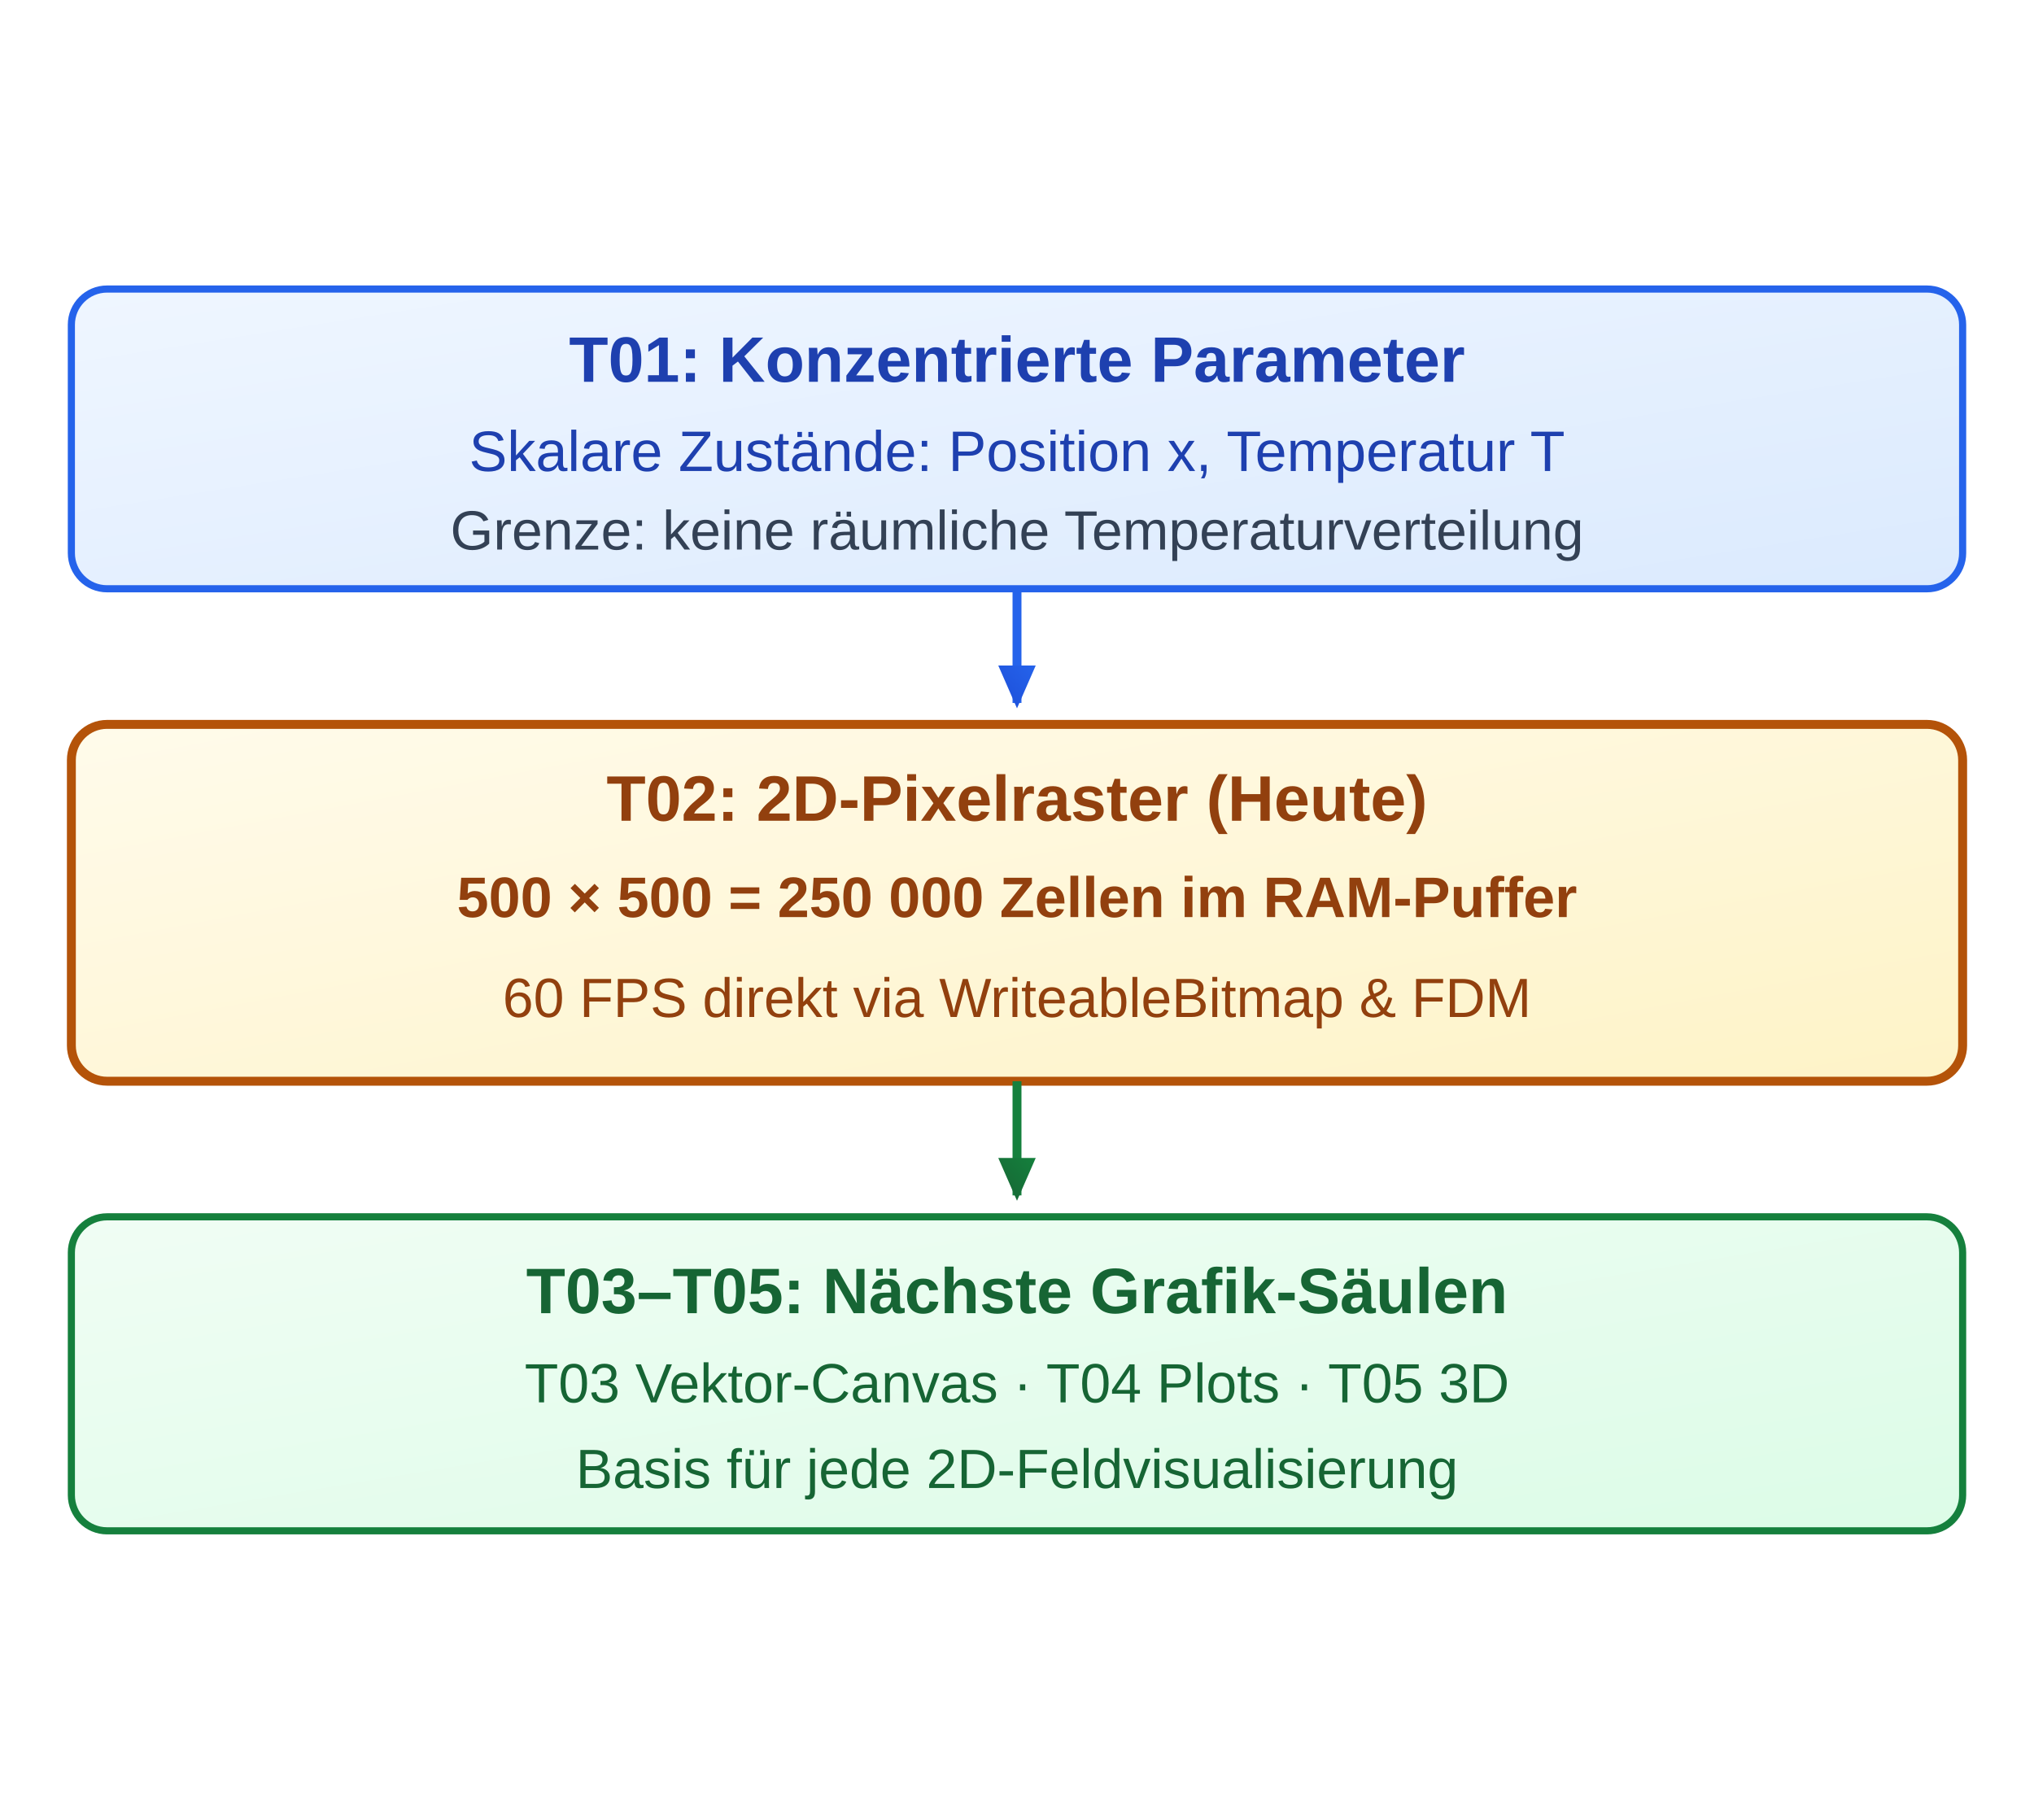
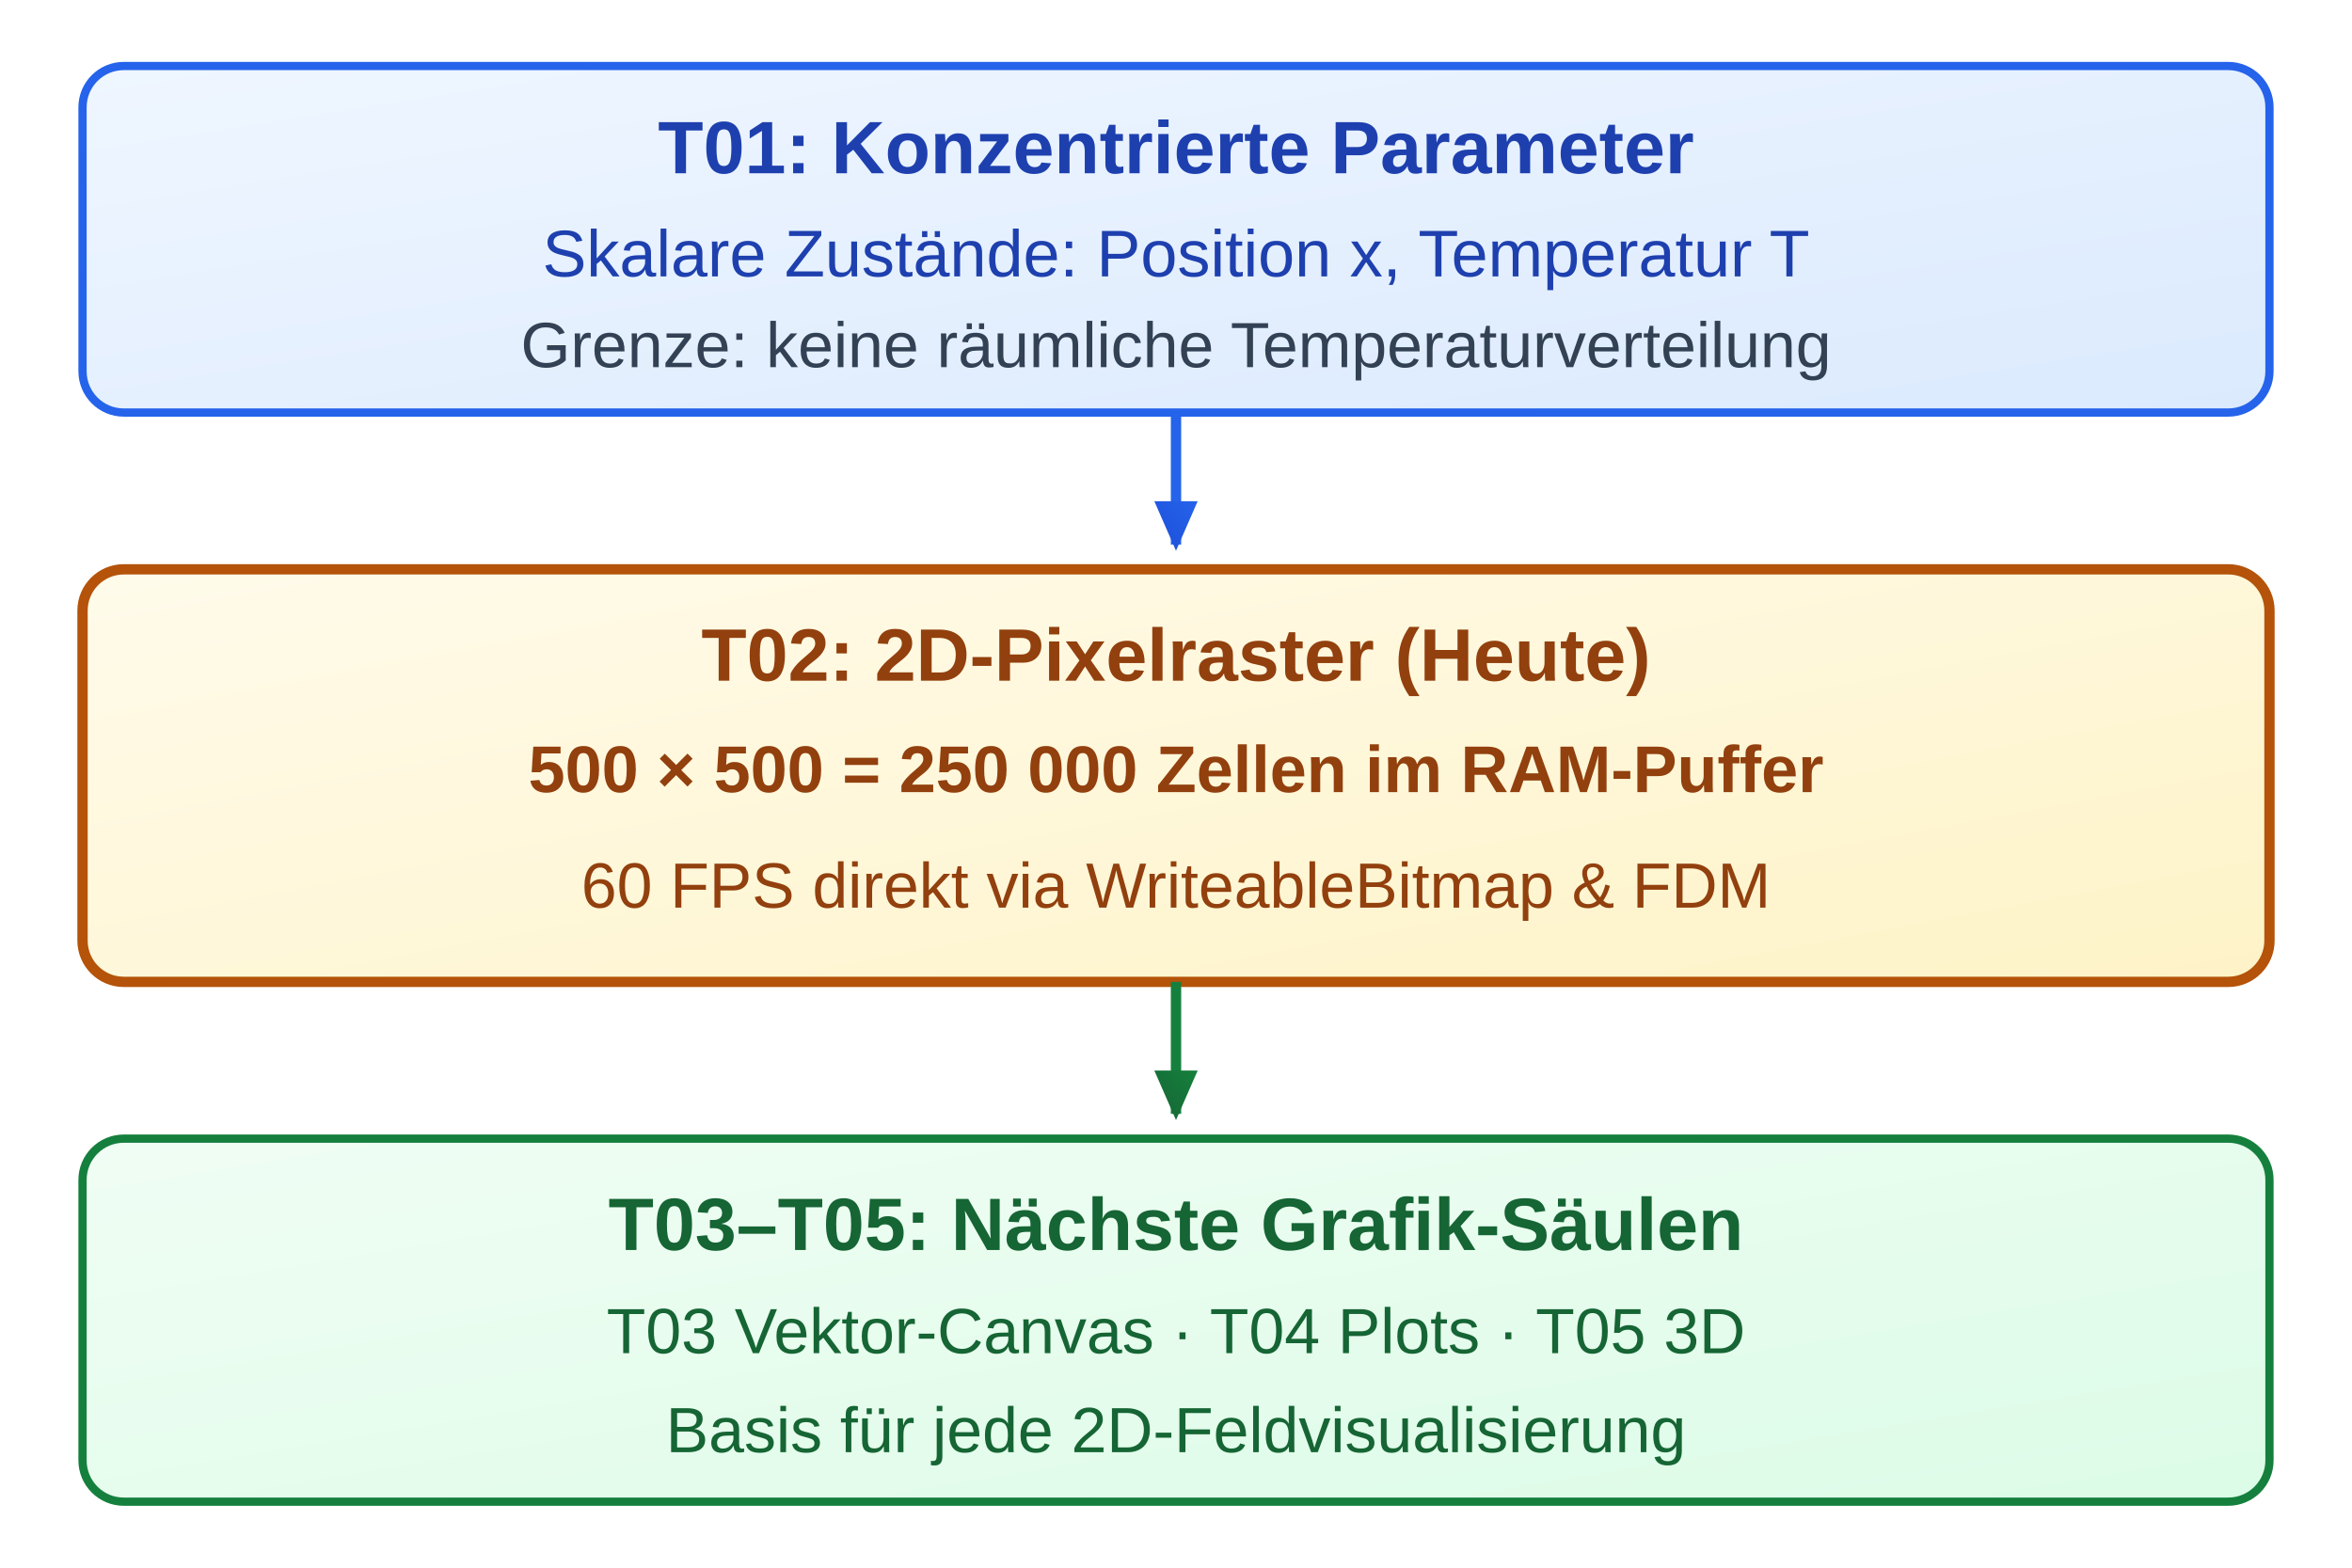
- <svg xmlns="http://www.w3.org/2000/svg" viewBox="-45 -65 570 510" width="570" height="510">
+ <svg xmlns="http://www.w3.org/2000/svg" viewBox="-45 0 570 380" width="570" height="380">
  <defs>
    <linearGradient id="grad-sem-primary" x1="0%" y1="0%" x2="100%" y2="100%">
      <stop offset="0%" stop-color="#eff6ff" />
      <stop offset="100%" stop-color="#dbeafe" />
    </linearGradient>
    <linearGradient id="grad-sem-primary-fill" x1="0%" y1="0%" x2="100%" y2="100%">
      <stop offset="0%" stop-color="#2563eb" />
      <stop offset="100%" stop-color="#1d4ed8" />
    </linearGradient>
    <linearGradient id="grad-sem-success" x1="0%" y1="0%" x2="100%" y2="100%">
      <stop offset="0%" stop-color="#f0fdf4" />
      <stop offset="100%" stop-color="#dcfce7" />
    </linearGradient>
    <linearGradient id="grad-sem-success-fill" x1="0%" y1="0%" x2="100%" y2="100%">
      <stop offset="0%" stop-color="#15803d" />
      <stop offset="100%" stop-color="#166534" />
    </linearGradient>
    <linearGradient id="grad-sem-warning" x1="0%" y1="0%" x2="100%" y2="100%">
      <stop offset="0%" stop-color="#fffbeb" />
      <stop offset="100%" stop-color="#fef3c7" />
    </linearGradient>
    <linearGradient id="grad-sem-warning-fill" x1="0%" y1="0%" x2="100%" y2="100%">
      <stop offset="0%" stop-color="#b45309" />
      <stop offset="100%" stop-color="#92400e" />
    </linearGradient>
    <linearGradient id="grad-sem-muted" x1="0%" y1="0%" x2="100%" y2="100%">
      <stop offset="0%" stop-color="#f8fafc" />
      <stop offset="100%" stop-color="#e2e8f0" />
    </linearGradient>
    <linearGradient id="grad-sem-muted-fill" x1="0%" y1="0%" x2="100%" y2="100%">
      <stop offset="0%" stop-color="#475569" />
      <stop offset="100%" stop-color="#334155" />
    </linearGradient>
    <marker id="arrB" viewBox="0 0 10 10" refX="7" refY="5" markerWidth="6" markerHeight="6" orient="auto">
      <path class="sem-primary-fill" d="M 0 1.5 L 8 5 L 0 8.5 z" />
    </marker>
    <marker id="arrG" viewBox="0 0 10 10" refX="7" refY="5" markerWidth="6" markerHeight="6" orient="auto">
      <path class="sem-success-fill" d="M 0 1.5 L 8 5 L 0 8.5 z" />
    </marker>
    <style>
      
/* @svg-palette:start */
      .sem-primary { fill: url(#grad-sem-primary); stroke: #2563eb; }
      .sem-primary-bg { fill: url(#grad-sem-primary); stroke: none; }
      .sem-primary-stroke { stroke: #2563eb; }
      .sem-primary-fill { fill: url(#grad-sem-primary-fill); }
      .sem-primary-text { fill: #1e40af; }
      .sem-success { fill: url(#grad-sem-success); stroke: #15803d; }
      .sem-success-bg { fill: url(#grad-sem-success); stroke: none; }
      .sem-success-stroke { stroke: #15803d; }
      .sem-success-fill { fill: url(#grad-sem-success-fill); }
      .sem-success-text { fill: #166534; }
      .sem-warning { fill: url(#grad-sem-warning); stroke: #b45309; }
      .sem-warning-bg { fill: url(#grad-sem-warning); stroke: none; }
      .sem-warning-stroke { stroke: #b45309; }
      .sem-warning-fill { fill: url(#grad-sem-warning-fill); }
      .sem-warning-text { fill: #92400e; }
      .sem-muted { fill: url(#grad-sem-muted); stroke: #94a3b8; }
      .sem-muted-bg { fill: url(#grad-sem-muted); stroke: none; }
      .sem-muted-stroke { stroke: #94a3b8; }
      .sem-muted-fill { fill: url(#grad-sem-muted-fill); }
      .sem-muted-text { fill: #334155; }
      /* @svg-palette:end */
text { font-family: 'Segoe UI', Arial, Helvetica, sans-serif; }
    </style>
  </defs>
  <rect x="-45" y="0" width="570" height="380" fill="none" />
  <rect class="sem-primary" x="-25" y="16" width="530" height="84" rx="10" stroke-width="2" />
  <text class="sem-primary-text" x="240" y="42" font-size="18" font-weight="bold" text-anchor="middle">T01: Konzentrierte Parameter</text>
  <text class="sem-primary-text" x="240" y="67" font-size="16" text-anchor="middle">Skalare Zustände: Position x, Temperatur T</text>
  <text class="sem-muted-text" x="240" y="89" font-size="15.5" text-anchor="middle">Grenze: keine räumliche Temperaturverteilung</text>
  <line class="sem-primary-stroke" x1="240" y1="100" x2="240" y2="132" stroke-width="2.5" marker-end="url(#arrB)" />
  <rect class="sem-warning" x="-25" y="138" width="530" height="100" rx="10" stroke-width="2.5" />
  <text class="sem-warning-text" x="240" y="165" font-size="18" font-weight="bold" text-anchor="middle">T02: 2D-Pixelraster (Heute)</text>
  <text class="sem-warning-text" x="240" y="192" font-size="16" font-weight="bold" text-anchor="middle">500 × 500 = 250 000 Zellen im RAM-Puffer</text>
  <text class="sem-warning-text" x="240" y="220" font-size="15.5" text-anchor="middle">60 FPS direkt via WriteableBitmap &amp; FDM</text>
  <line class="sem-success-stroke" x1="240" y1="238" x2="240" y2="270" stroke-width="2.5" marker-end="url(#arrG)" />
  <rect class="sem-success" x="-25" y="276" width="530" height="88" rx="10" stroke-width="2" />
  <text class="sem-success-text" x="240" y="303" font-size="18" font-weight="bold" text-anchor="middle">T03–T05: Nächste Grafik-Säulen</text>
  <text class="sem-success-text" x="240" y="328" font-size="15.5" text-anchor="middle">T03 Vektor-Canvas · T04 Plots · T05 3D</text>
  <text class="sem-success-text" x="240" y="352" font-size="15.5" text-anchor="middle">Basis für jede 2D-Feldvisualisierung</text>
</svg>
